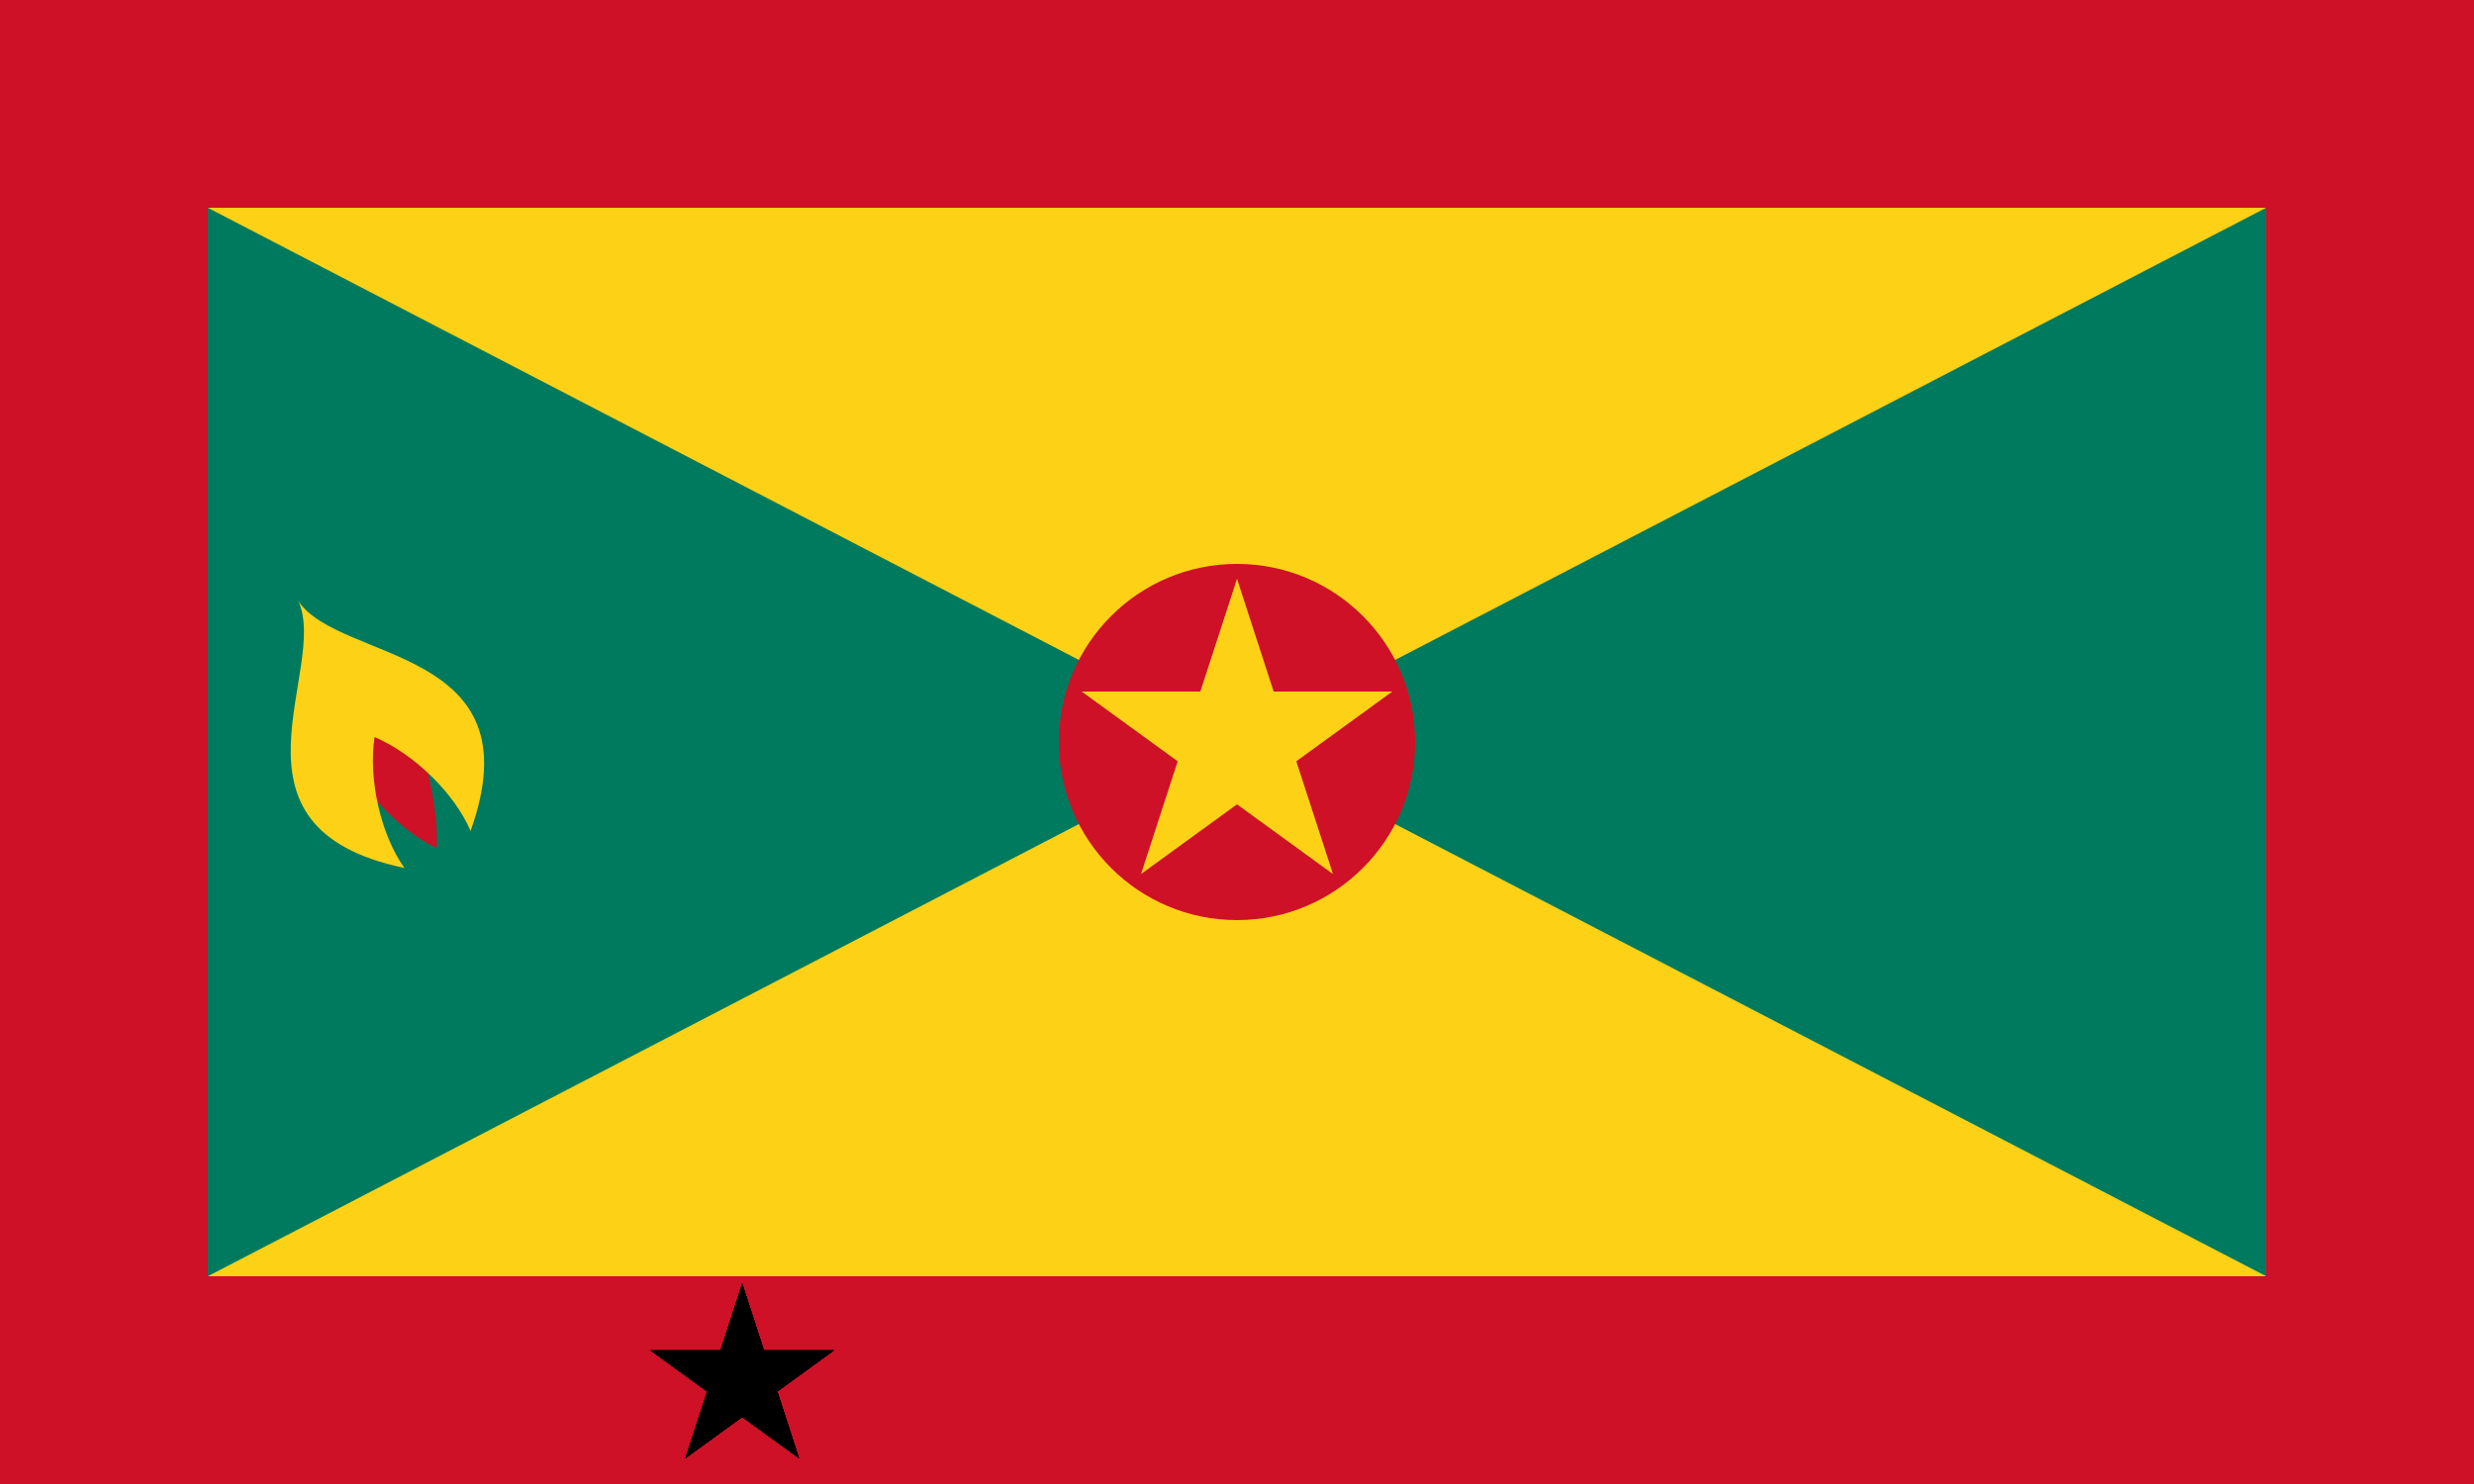
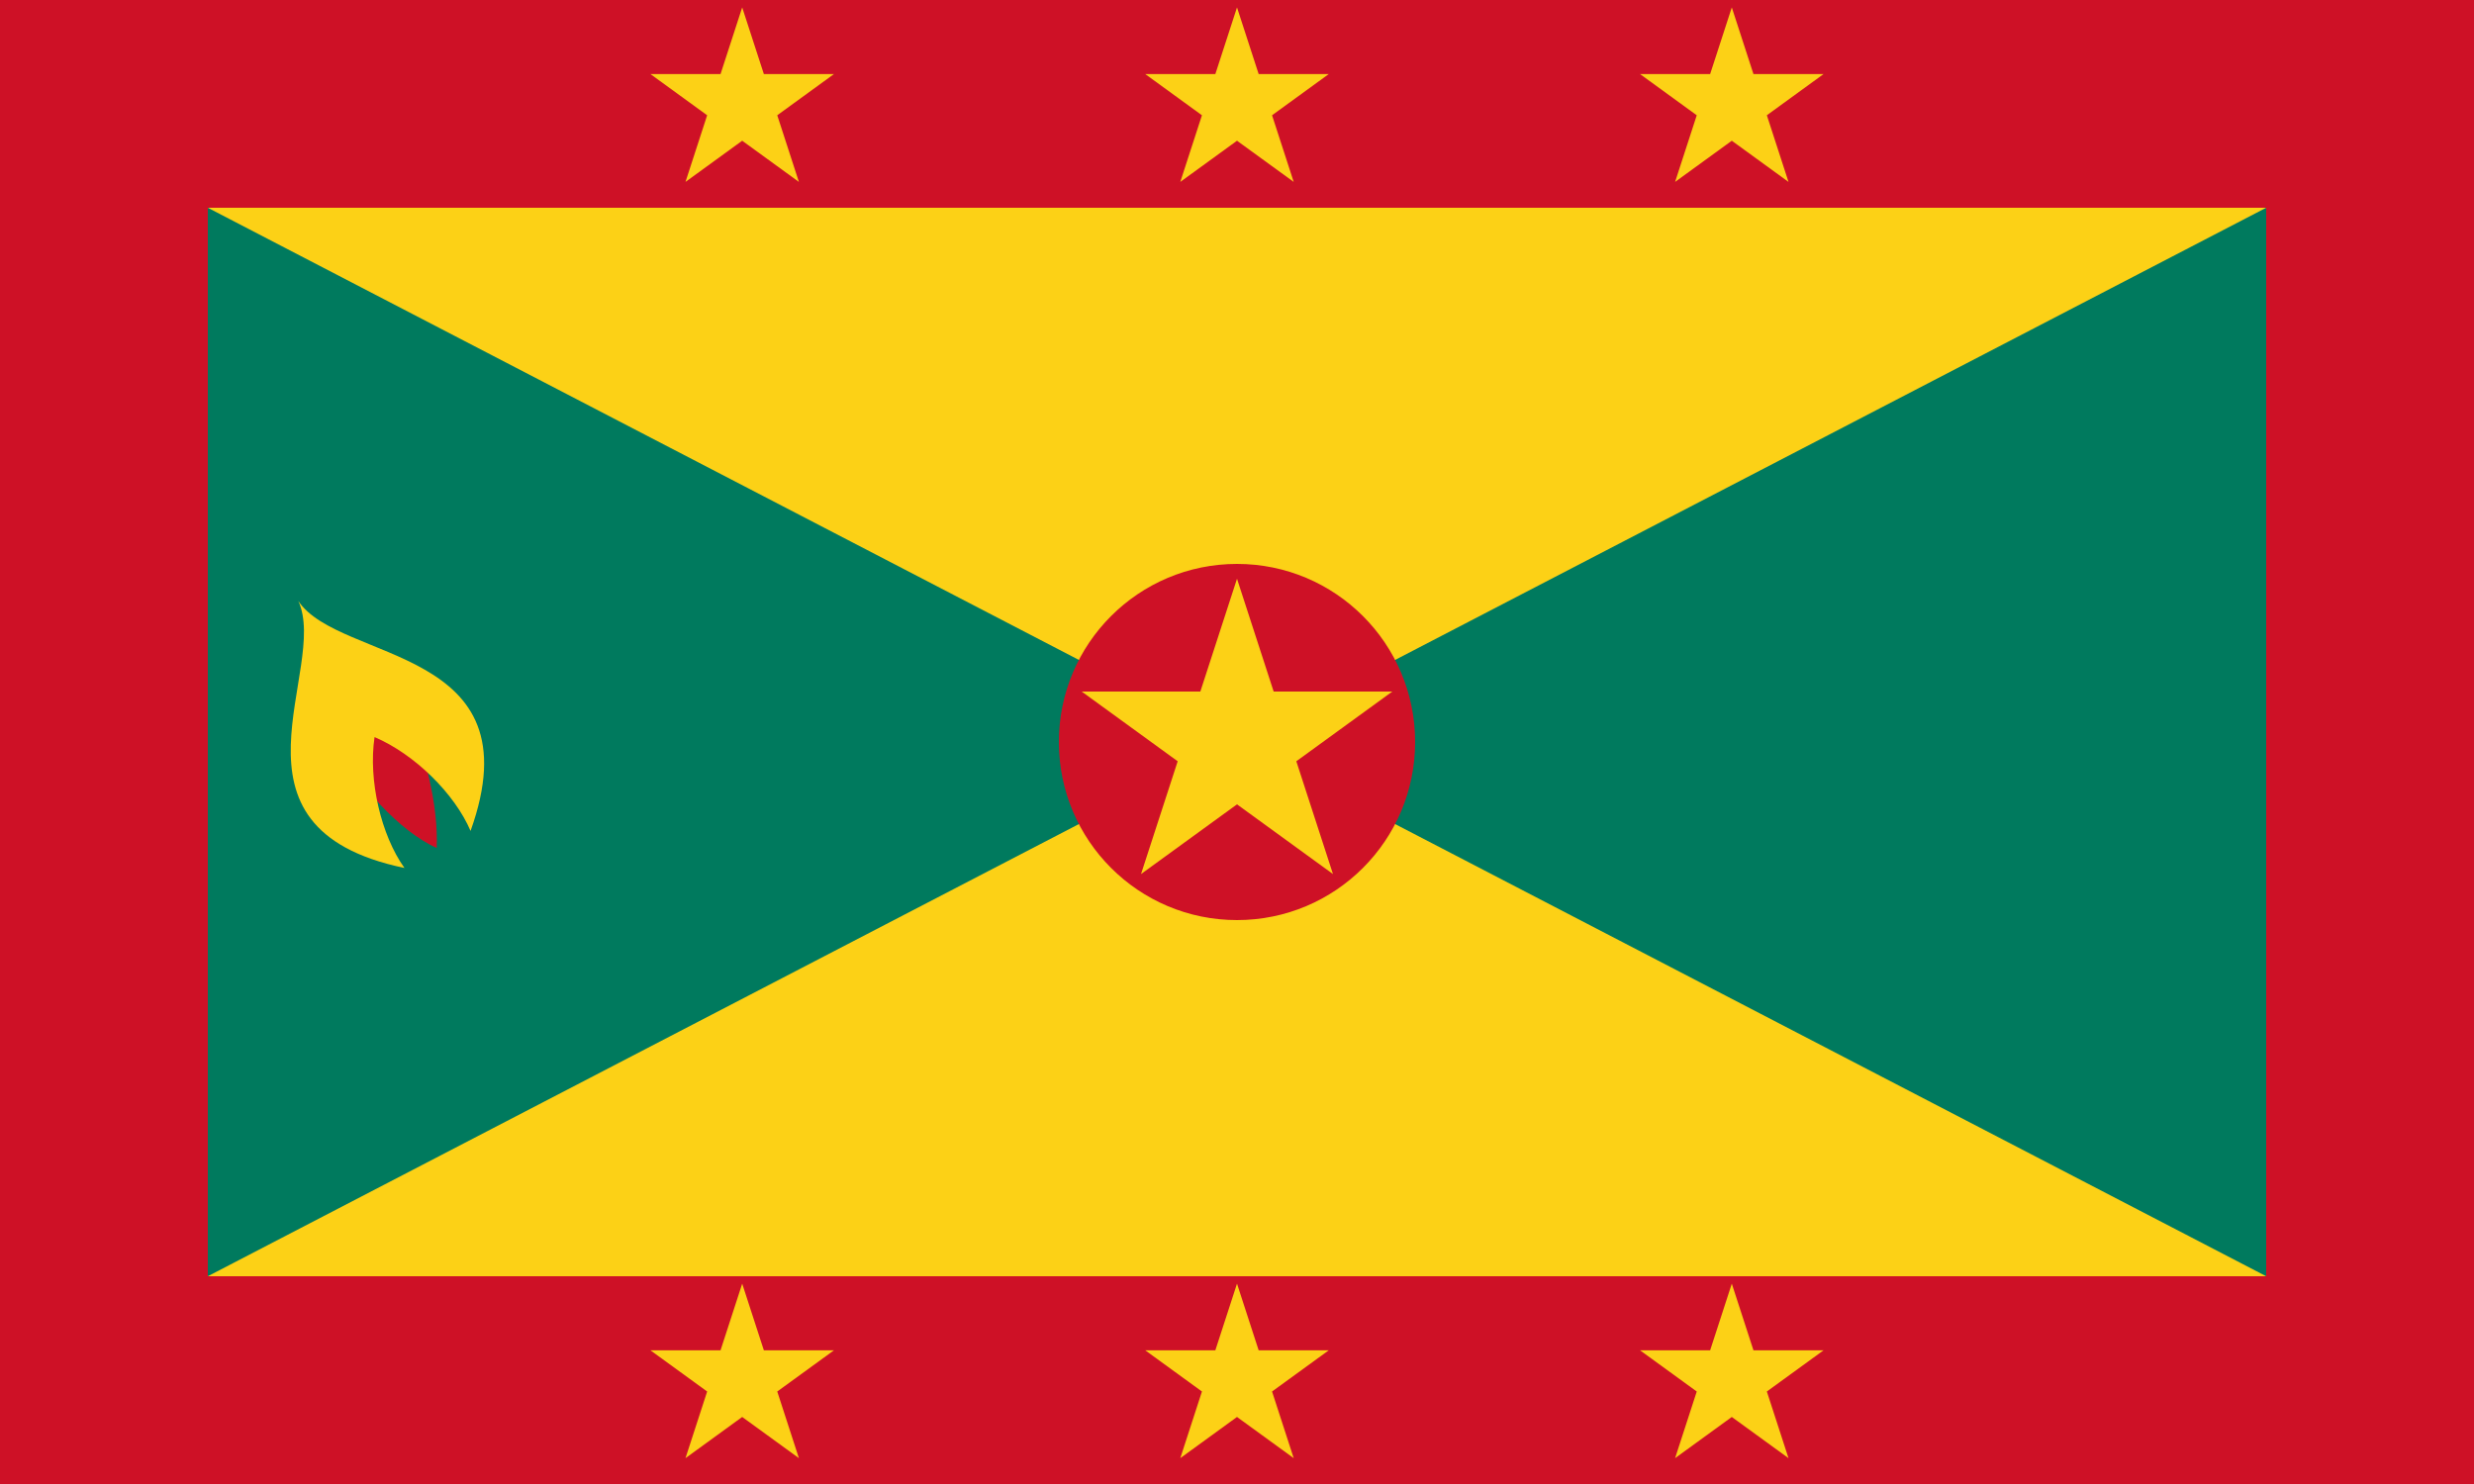
<svg xmlns="http://www.w3.org/2000/svg" width="1000" height="600" viewBox="0 0 500 300">
-   <path fill="#ce1126" d="M0 0h500v300H0z" />
-   <path fill="#007a5e" d="M42 42h416v216H42z" />
-   <path d="M42 42h416L42 258h416z" fill="#fcd116" />
-   <circle r="36" cy="150" cx="250" fill="#ce1126" />
-   <path d="M67.944 150.113c4.262 8.515 12.757 17.893 20.313 21.321.367-8.513-2.341-19.515-6.224-28.33z" fill="#ce1126" />
-   <path d="M60.284 121.487c6.35 13.695-17.533 45.856 21.453 53.976-4.736-6.643-7.33-17.752-6.04-26.456 8.095 3.448 16.212 11.464 19.402 18.972 13.444-37.484-26.456-33.922-34.815-46.492z" fill="#fcd116" />
-   <path d="m150 259.5-11.462 35.276 30.007-21.802h-37.091l30.007 21.802z" />
-   <path d="m150 259.5-11.462 35.276 30.007-21.802h-37.091l30.007 21.802z" />
-   <path d="m150 259.5-11.462 35.276 30.007-21.802h-37.091l30.007 21.802z" />
-   <path d="m150 259.5-11.462 35.276 30.007-21.802h-37.091l30.007 21.802z" />
-   <path d="m150 259.5-11.462 35.276 30.007-21.802h-37.091l30.007 21.802z" />
-   <path d="m150 259.5-11.462 35.276 30.007-21.802h-37.091l30.007 21.802z" />
-   <path d="m250 117-19.397 59.697 50.782-36.895h-62.769l50.782 36.895z" fill="#fcd116" />
-   <defs>
-     <path id="a" d="m150 259.5-11.462 35.276 30.007-21.802h-37.091l30.007 21.802z" />
-   </defs>
+   <path fill="#CE1126" d="M0 0h500v300H0z" />
+   <path fill="#007A5E" d="M42 42h416v216H42z" />
+   <path fill="#FCD116" d="M42 42h416L42 258h416z" />
+   <circle r="36" cy="150" cx="250" fill="#CE1126" />
+   <path fill="#CE1126" d="M67.944 150.113c4.262 8.515 12.757 17.893 20.313 21.321.367-8.513-2.341-19.515-6.224-28.33z" />
+   <path fill="#FCD116" d="M60.284 121.487c6.35 13.695-17.533 45.856 21.453 53.976-4.736-6.643-7.33-17.752-6.04-26.456 8.095 3.448 16.212 11.464 19.402 18.972 13.444-37.484-26.456-33.922-34.815-46.492z" />
+   <path fill="#FCD116" d="m150 259.5-11.462 35.276 30.007-21.802h-37.091l30.007 21.802z" />
+   <path fill="#FCD116" transform="translate(100,0)" d="m150 259.5-11.462 35.276 30.007-21.802h-37.091l30.007 21.802z" />
+   <path fill="#FCD116" transform="translate(200,0)" d="m150 259.5-11.462 35.276 30.007-21.802h-37.091l30.007 21.802z" />
+   <path fill="#FCD116" transform="translate(200,-258)" d="m150 259.5-11.462 35.276 30.007-21.802h-37.091l30.007 21.802z" />
+   <path fill="#FCD116" transform="translate(100,-258)" d="m150 259.5-11.462 35.276 30.007-21.802h-37.091l30.007 21.802z" />
+   <path fill="#FCD116" transform="translate(0,-258)" d="m150 259.5-11.462 35.276 30.007-21.802h-37.091l30.007 21.802z" />
+   <path fill="#FCD116" d="m250 117-19.397 59.697 50.782-36.895h-62.769l50.782 36.895z" />
</svg>
